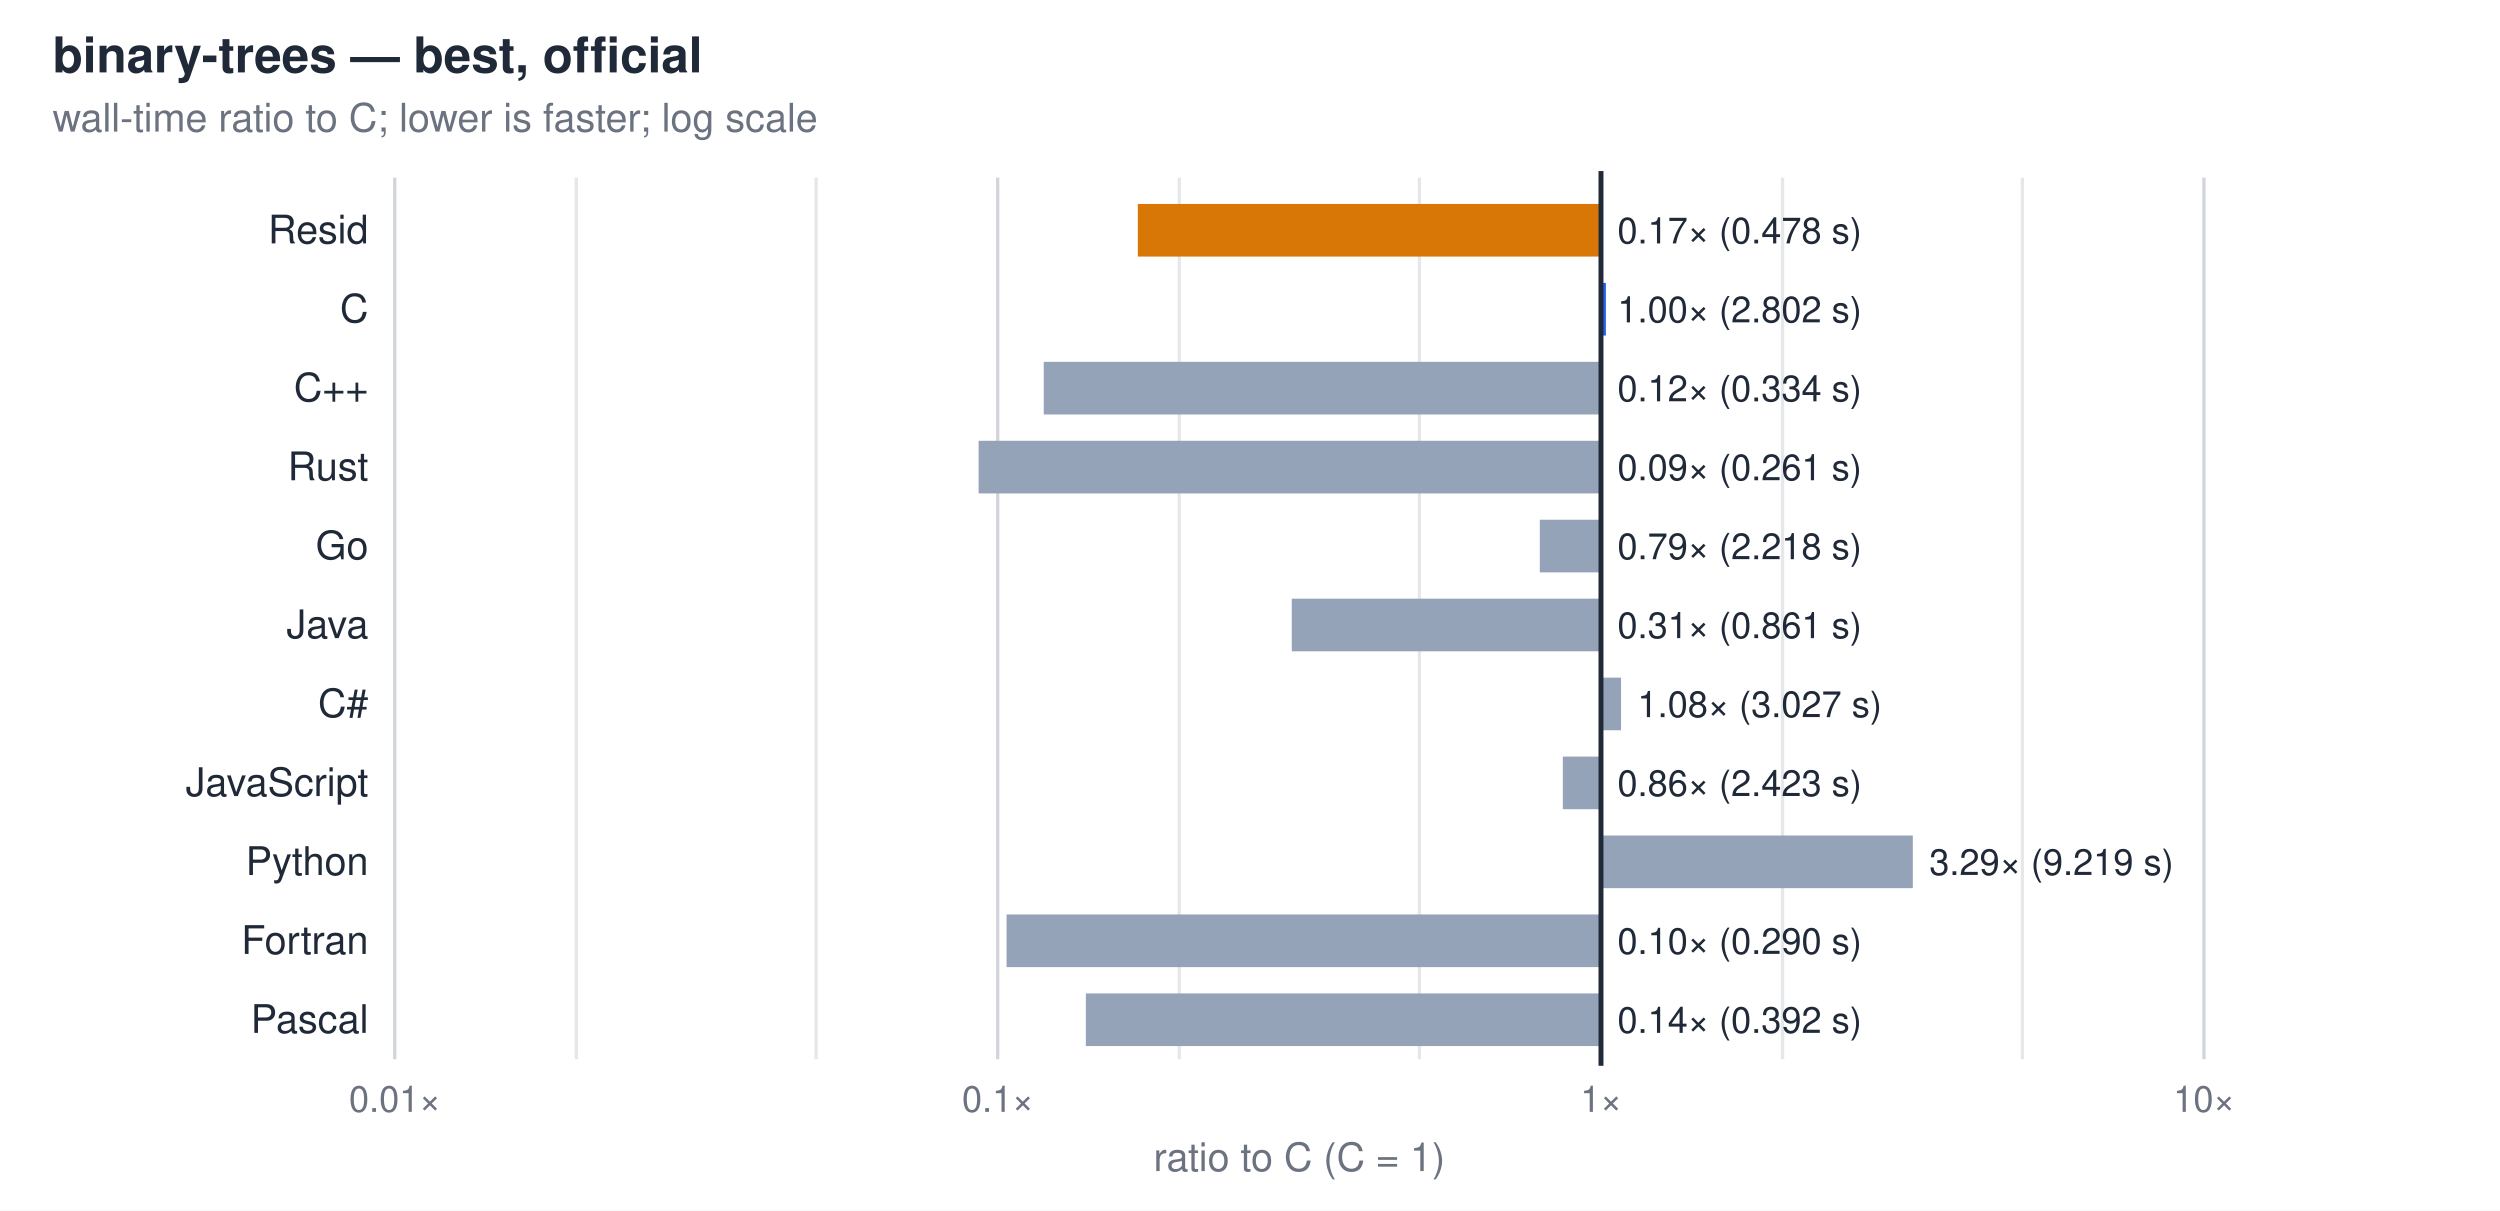
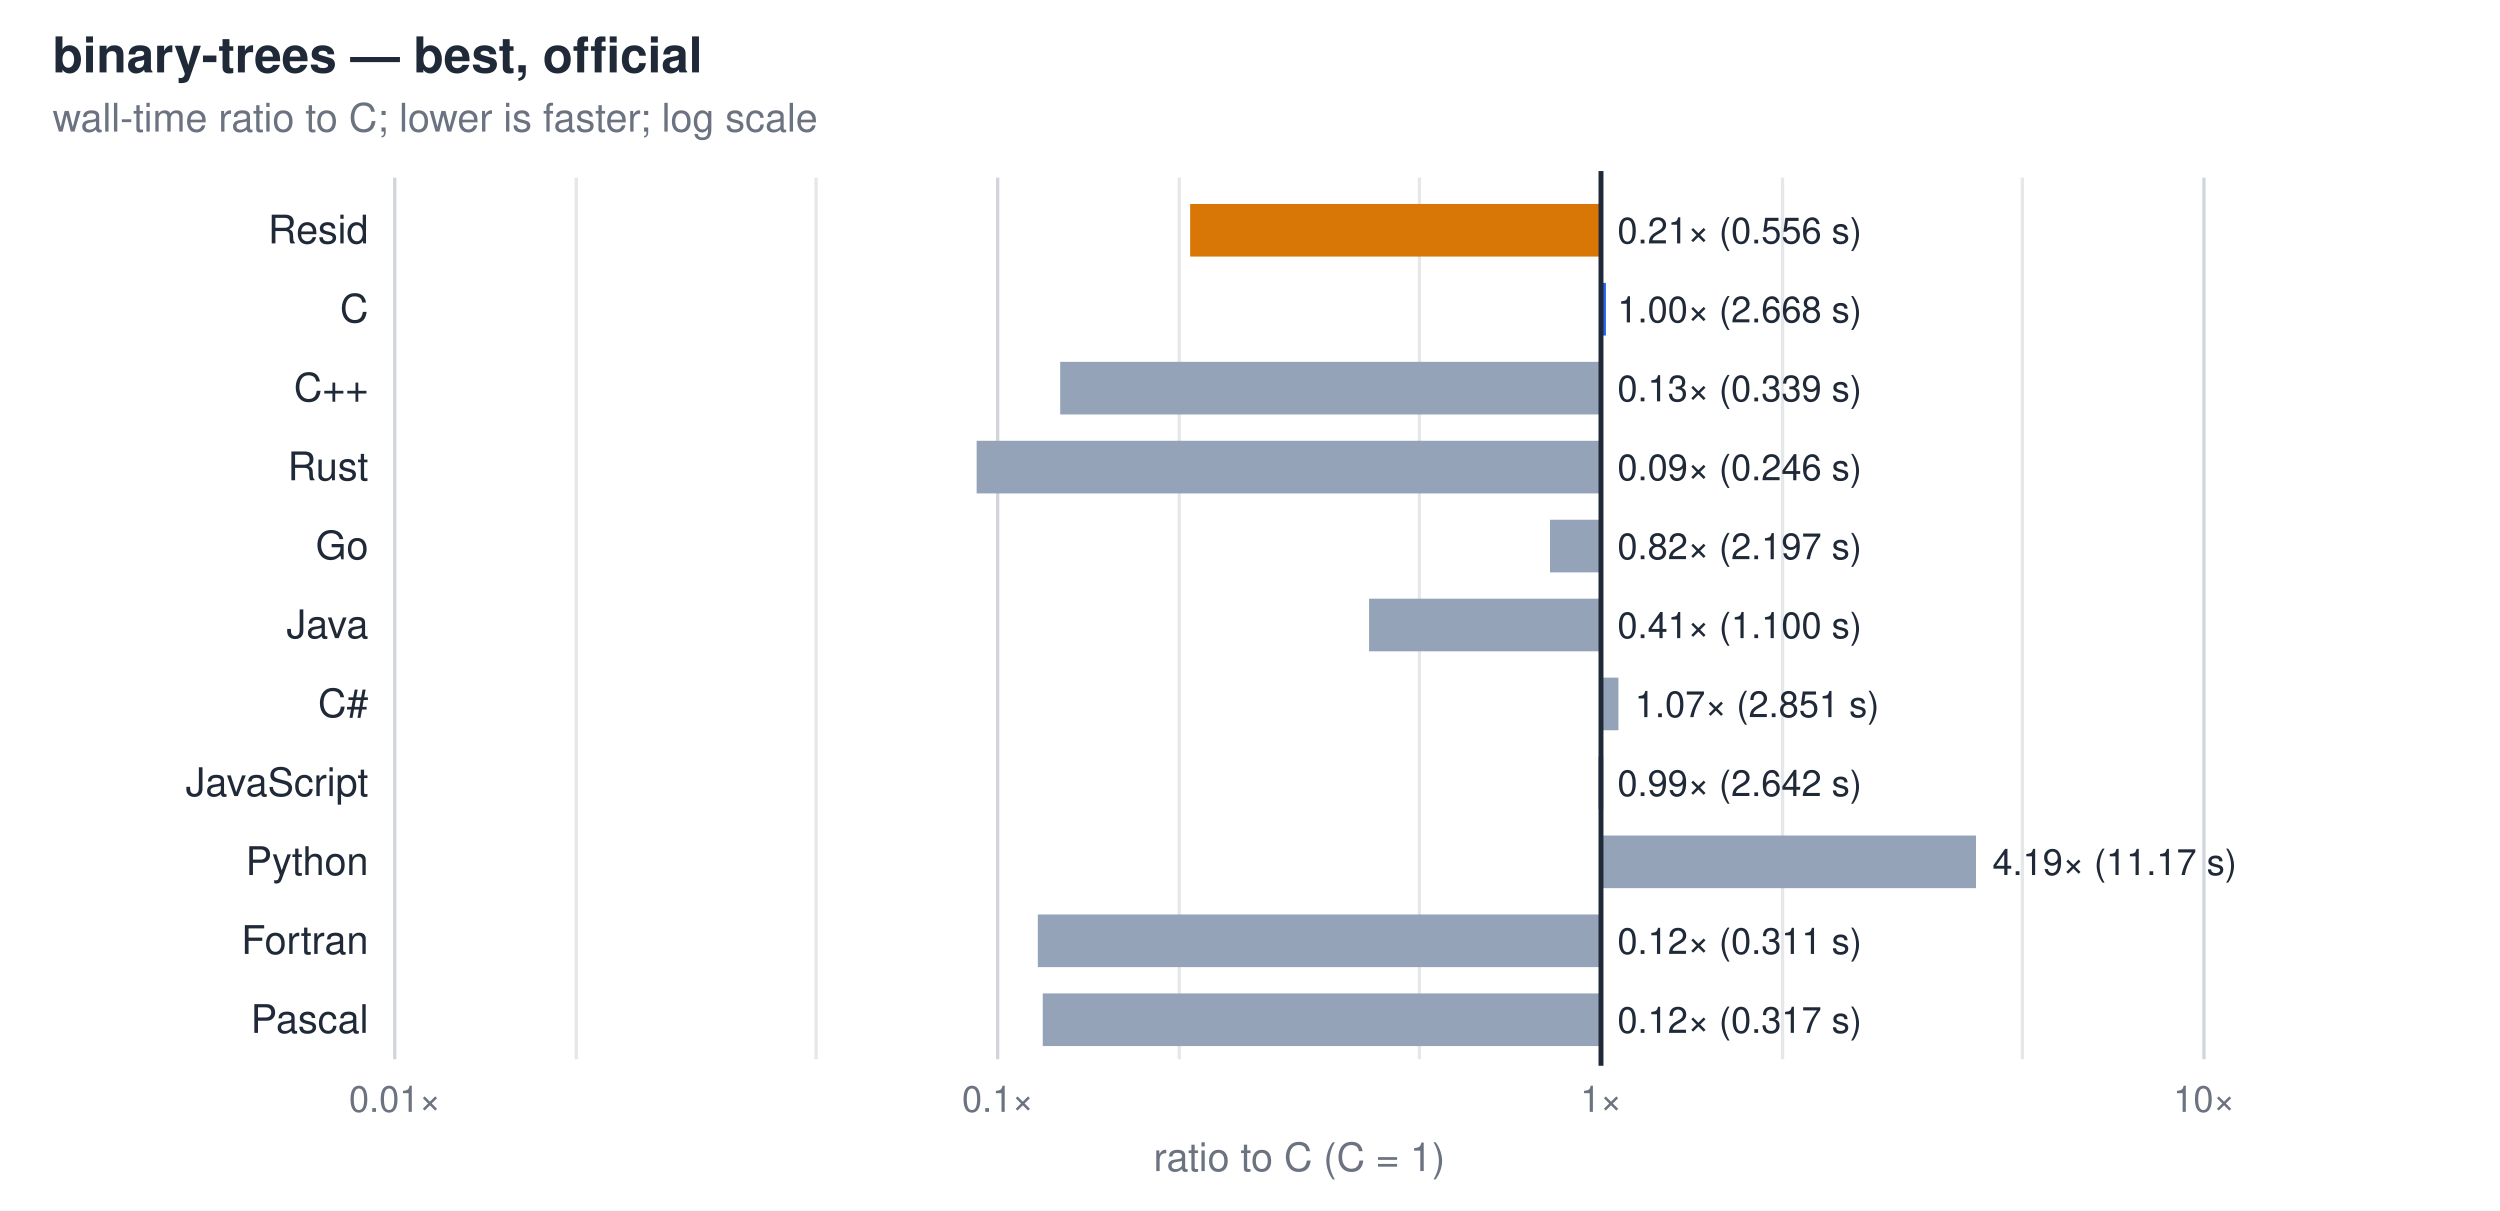
<svg xmlns="http://www.w3.org/2000/svg" width="760" height="368" viewBox="0 0 760 368" font-family="Helvetica, Arial, sans-serif" font-size="12">
  <rect x="0" y="0" width="760" height="368" fill="#ffffff" />
  <text x="16" y="22" font-size="15" font-weight="bold" fill="#1f2937">binary-trees — best, official</text>
  <text x="16" y="40" fill="#6b7280">wall-time ratio to C; lower is faster; log scale</text>
  <line x1="120.0" y1="54" x2="120.0" y2="322" stroke="#d1d5db" stroke-width="1" />
  <text x="120.0" y="338" text-anchor="middle" fill="#6b7280" font-size="11">0.01×</text>
  <line x1="175.2" y1="54" x2="175.2" y2="322" stroke="#e5e7eb" stroke-width="1" />
  <line x1="248.1" y1="54" x2="248.1" y2="322" stroke="#e5e7eb" stroke-width="1" />
  <line x1="303.3" y1="54" x2="303.3" y2="322" stroke="#d1d5db" stroke-width="1" />
  <text x="303.3" y="338" text-anchor="middle" fill="#6b7280" font-size="11">0.1×</text>
  <line x1="358.5" y1="54" x2="358.5" y2="322" stroke="#e5e7eb" stroke-width="1" />
  <line x1="431.5" y1="54" x2="431.5" y2="322" stroke="#e5e7eb" stroke-width="1" />
  <line x1="486.7" y1="54" x2="486.7" y2="322" stroke="#d1d5db" stroke-width="1" />
  <text x="486.7" y="338" text-anchor="middle" fill="#6b7280" font-size="11">1×</text>
  <line x1="541.9" y1="54" x2="541.9" y2="322" stroke="#e5e7eb" stroke-width="1" />
  <line x1="614.8" y1="54" x2="614.8" y2="322" stroke="#e5e7eb" stroke-width="1" />
  <line x1="670.0" y1="54" x2="670.0" y2="322" stroke="#d1d5db" stroke-width="1" />
  <text x="670.0" y="338" text-anchor="middle" fill="#6b7280" font-size="11">10×</text>
  <text x="112" y="74.0" text-anchor="end" fill="#1f2937">Resid</text>
-   <rect x="345.9" y="62" width="140.8" height="16" fill="#d97706" />
-   <text x="491.7" y="74.0" fill="#1f2937" font-size="11">0.17×  (0.478 s)</text>
+   <rect x="361.8" y="62" width="124.8" height="16" fill="#d97706" />
+   <text x="491.7" y="74.0" fill="#1f2937" font-size="11">0.21×  (0.556 s)</text>
  <text x="112" y="98.0" text-anchor="end" fill="#1f2937">C</text>
  <rect x="486.7" y="86" width="1.5" height="16" fill="#2563eb" />
-   <text x="491.7" y="98.0" fill="#1f2937" font-size="11">1.00×  (2.802 s)</text>
+   <text x="491.7" y="98.0" fill="#1f2937" font-size="11">1.00×  (2.668 s)</text>
  <text x="112" y="122.0" text-anchor="end" fill="#1f2937">C++</text>
-   <rect x="317.3" y="110" width="169.4" height="16" fill="#94a3b8" />
-   <text x="491.7" y="122.0" fill="#1f2937" font-size="11">0.12×  (0.334 s)</text>
+   <rect x="322.3" y="110" width="164.4" height="16" fill="#94a3b8" />
+   <text x="491.7" y="122.0" fill="#1f2937" font-size="11">0.13×  (0.339 s)</text>
  <text x="112" y="146.0" text-anchor="end" fill="#1f2937">Rust</text>
-   <rect x="297.5" y="134" width="189.1" height="16" fill="#94a3b8" />
-   <text x="491.7" y="146.0" fill="#1f2937" font-size="11">0.09×  (0.261 s)</text>
+   <rect x="296.9" y="134" width="189.8" height="16" fill="#94a3b8" />
+   <text x="491.7" y="146.0" fill="#1f2937" font-size="11">0.09×  (0.246 s)</text>
  <text x="112" y="170.0" text-anchor="end" fill="#1f2937">Go</text>
-   <rect x="468.1" y="158" width="18.6" height="16" fill="#94a3b8" />
-   <text x="491.7" y="170.0" fill="#1f2937" font-size="11">0.79×  (2.218 s)</text>
+   <rect x="471.2" y="158" width="15.5" height="16" fill="#94a3b8" />
+   <text x="491.7" y="170.0" fill="#1f2937" font-size="11">0.82×  (2.197 s)</text>
  <text x="112" y="194.0" text-anchor="end" fill="#1f2937">Java</text>
-   <rect x="392.7" y="182" width="93.9" height="16" fill="#94a3b8" />
-   <text x="491.7" y="194.0" fill="#1f2937" font-size="11">0.31×  (0.861 s)</text>
+   <rect x="416.2" y="182" width="70.5" height="16" fill="#94a3b8" />
+   <text x="491.7" y="194.0" fill="#1f2937" font-size="11">0.41×  (1.100 s)</text>
  <text x="112" y="218.0" text-anchor="end" fill="#1f2937">C#</text>
-   <rect x="486.7" y="206" width="6.1" height="16" fill="#94a3b8" />
-   <text x="497.8" y="218.0" fill="#1f2937" font-size="11">1.08×  (3.027 s)</text>
+   <rect x="486.7" y="206" width="5.3" height="16" fill="#94a3b8" />
+   <text x="497.0" y="218.0" fill="#1f2937" font-size="11">1.07×  (2.851 s)</text>
  <text x="112" y="242.0" text-anchor="end" fill="#1f2937">JavaScript</text>
-   <rect x="475.1" y="230" width="11.6" height="16" fill="#94a3b8" />
-   <text x="491.7" y="242.0" fill="#1f2937" font-size="11">0.86×  (2.423 s)</text>
+   <rect x="485.9" y="230" width="1.5" height="16" fill="#94a3b8" />
+   <text x="491.7" y="242.0" fill="#1f2937" font-size="11">0.99×  (2.642 s)</text>
  <text x="112" y="266.0" text-anchor="end" fill="#1f2937">Python</text>
-   <rect x="486.7" y="254" width="94.8" height="16" fill="#94a3b8" />
-   <text x="586.5" y="266.0" fill="#1f2937" font-size="11">3.29×  (9.219 s)</text>
+   <rect x="486.7" y="254" width="114.0" height="16" fill="#94a3b8" />
+   <text x="605.7" y="266.0" fill="#1f2937" font-size="11">4.19×  (11.17 s)</text>
  <text x="112" y="290.0" text-anchor="end" fill="#1f2937">Fortran</text>
-   <rect x="306.0" y="278" width="180.7" height="16" fill="#94a3b8" />
-   <text x="491.7" y="290.0" fill="#1f2937" font-size="11">0.10×  (0.290 s)</text>
+   <rect x="315.5" y="278" width="171.1" height="16" fill="#94a3b8" />
+   <text x="491.7" y="290.0" fill="#1f2937" font-size="11">0.12×  (0.311 s)</text>
  <text x="112" y="314.0" text-anchor="end" fill="#1f2937">Pascal</text>
-   <rect x="330.1" y="302" width="156.5" height="16" fill="#94a3b8" />
-   <text x="491.7" y="314.0" fill="#1f2937" font-size="11">0.14×  (0.392 s)</text>
+   <rect x="317.0" y="302" width="169.6" height="16" fill="#94a3b8" />
+   <text x="491.7" y="314.0" fill="#1f2937" font-size="11">0.12×  (0.317 s)</text>
  <line x1="486.7" y1="52" x2="486.7" y2="324" stroke="#1f2937" stroke-width="1.5" />
  <text x="395.0" y="356" text-anchor="middle" fill="#6b7280">ratio to C (C = 1)</text>
</svg>
